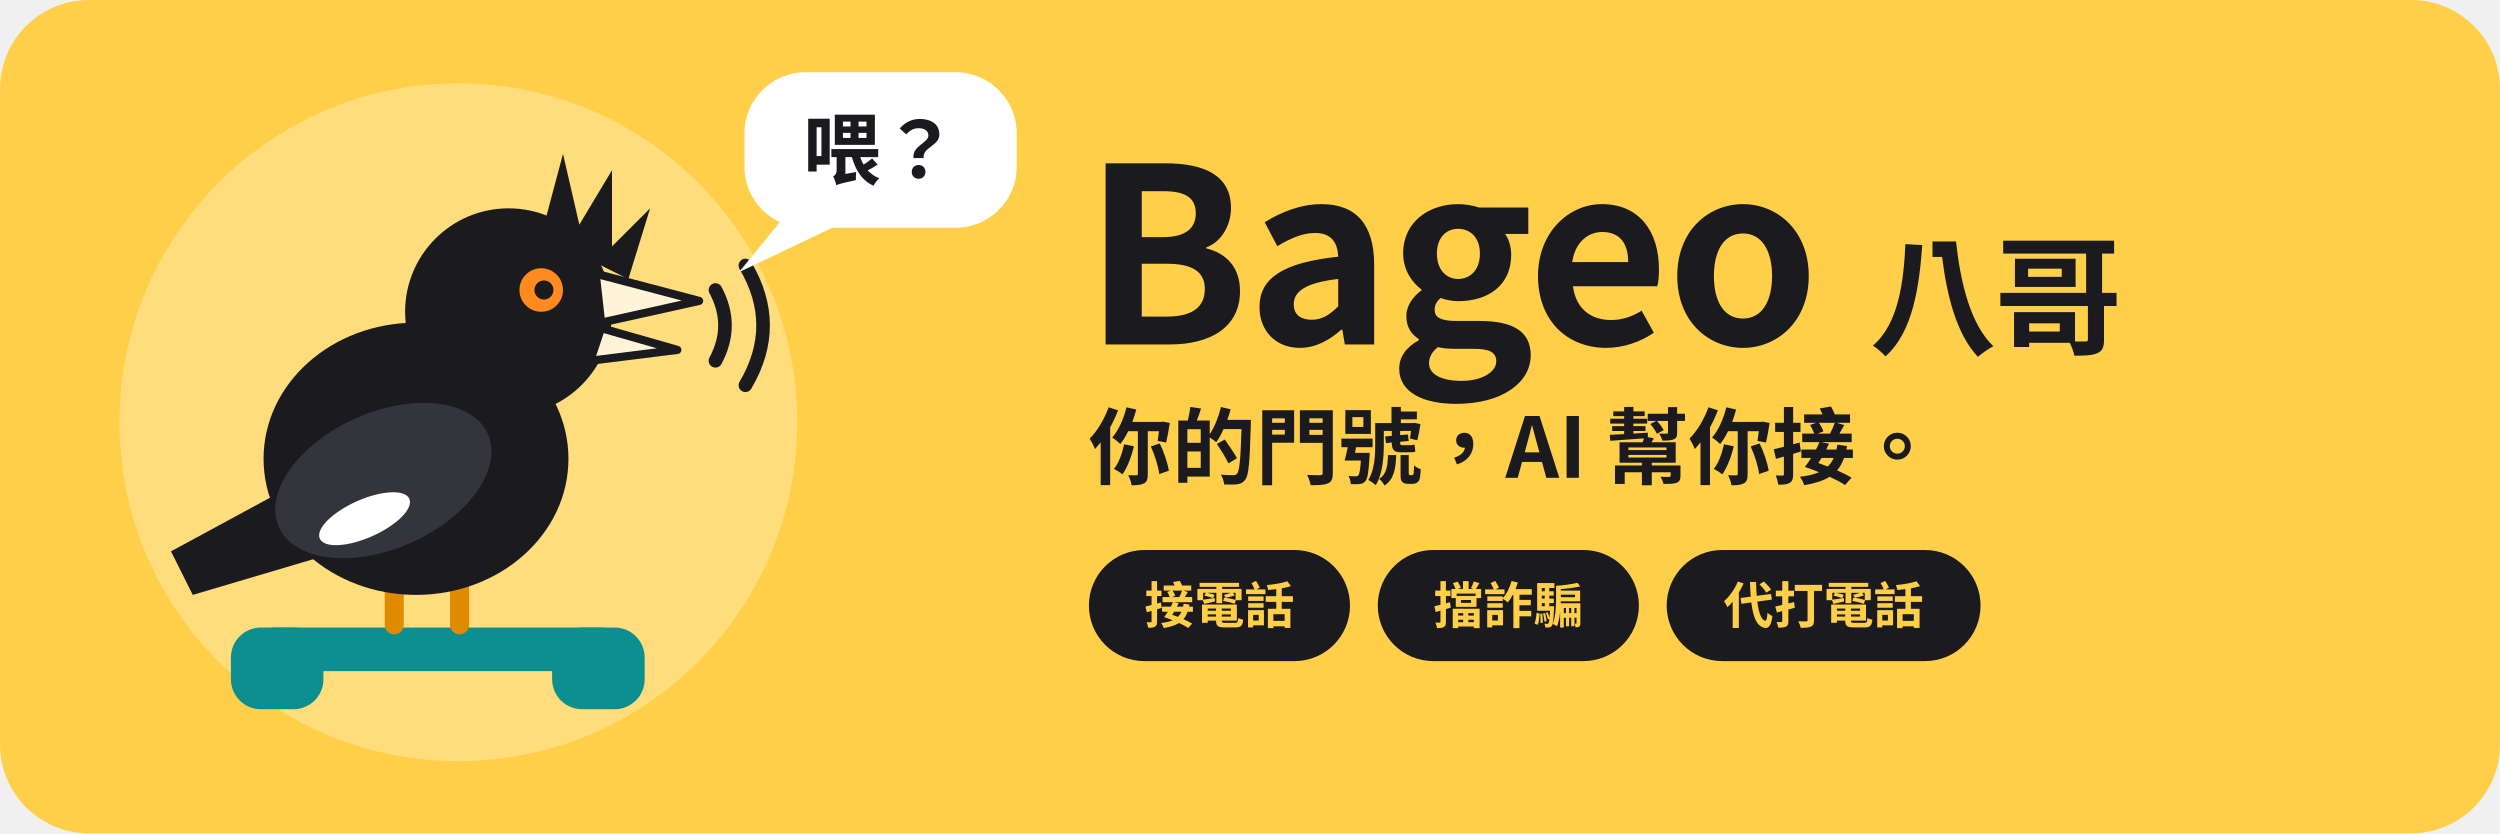
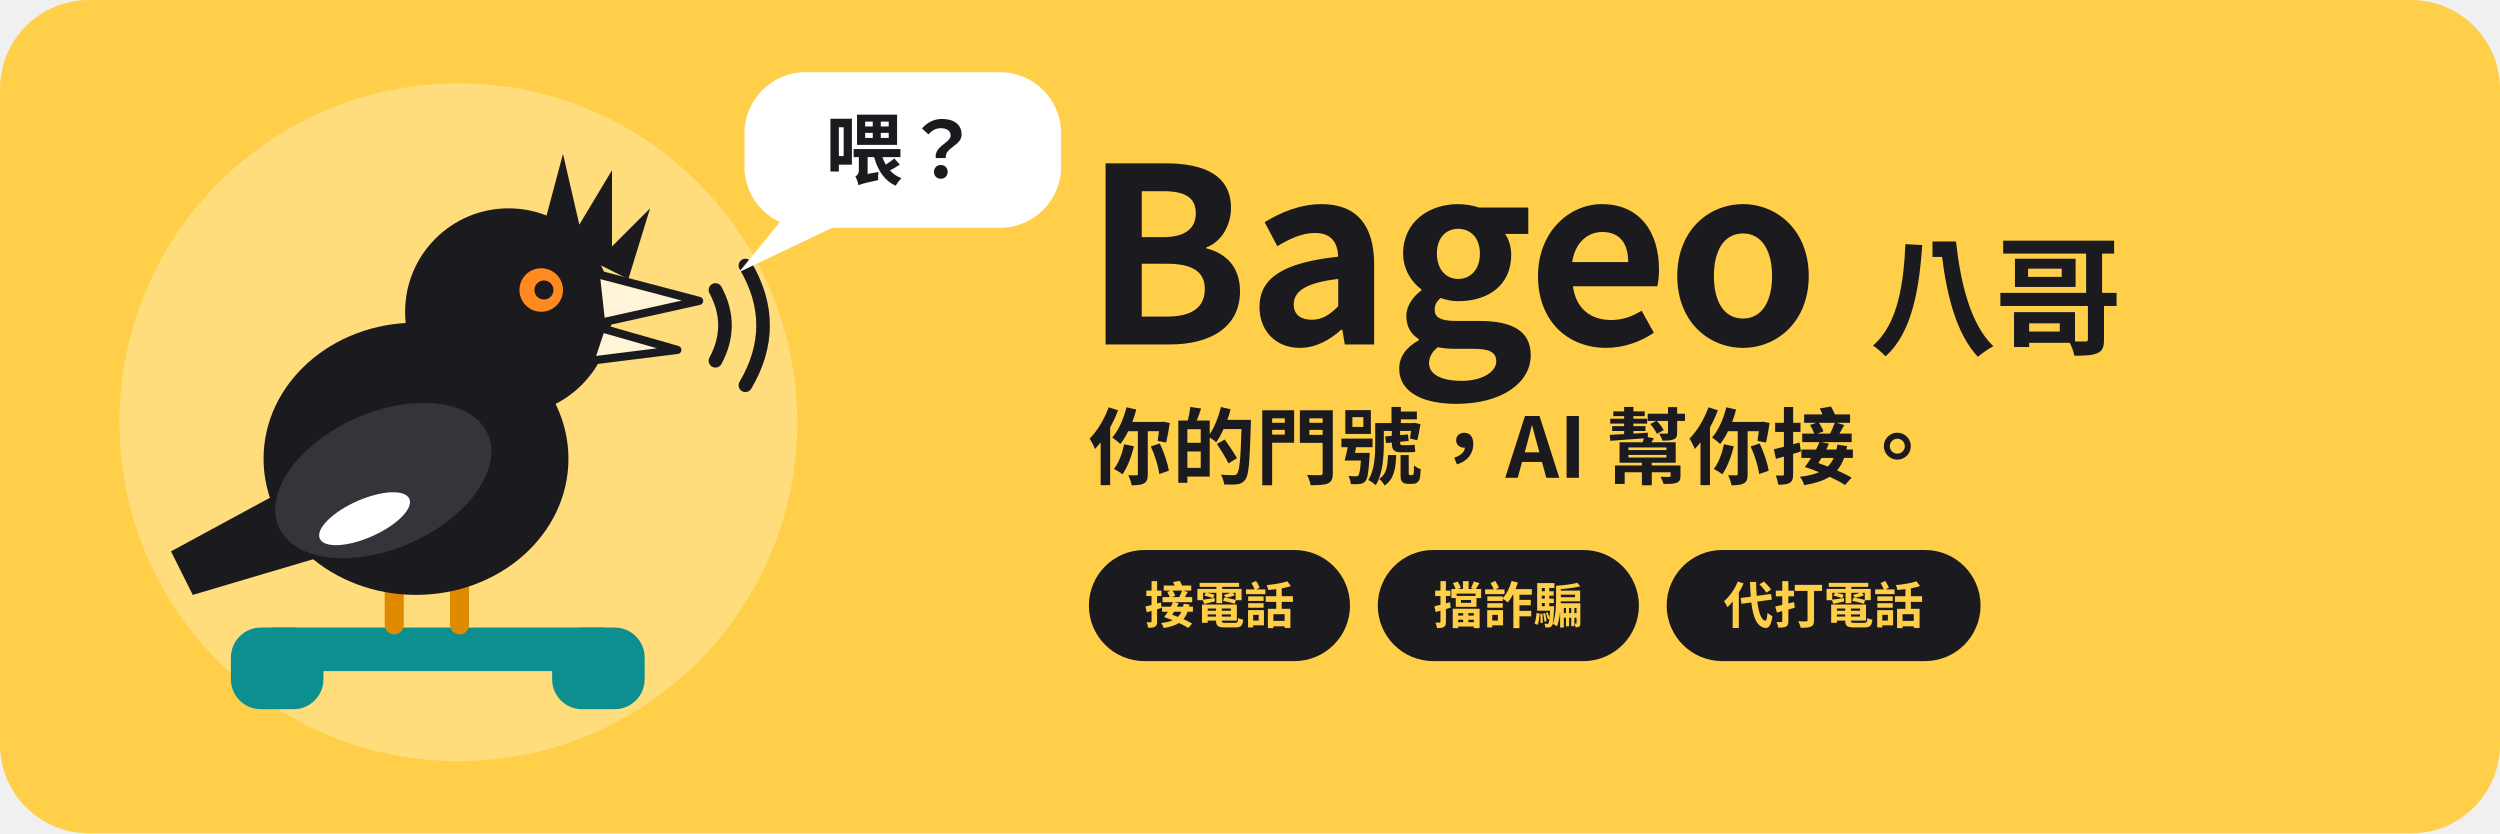
<svg xmlns="http://www.w3.org/2000/svg" viewBox="0 0 900 300" width="900" height="300" role="img" aria-labelledby="t" xml:lang="zh-Hant" font-family="-apple-system,BlinkMacSystemFont,'Segoe UI','PingFang TC','Microsoft JhengHei','Noto Sans TC','Noto Sans CJK TC',sans-serif">
  <style>
-     .hi{animation:hi 6s ease-in-out infinite;transform-box:fill-box;transform-origin:10% 100%}
-     @keyframes hi{0%,5%{opacity:0;transform:scale(.5)}12%,84%{opacity:1;transform:scale(1)}92%,100%{opacity:0;transform:scale(.9)}}
+     .gr{animation:gr 12.8s linear infinite}
+     @keyframes gr{0%{opacity:0}1.5%,11%{opacity:1}12.5%,100%{opacity:0}}
    .w1{animation:wv 1.3s ease-in-out infinite}
    .w2{animation:wv 1.3s ease-in-out .3s infinite}
    @keyframes wv{0%,100%{opacity:.2}50%{opacity:1}}
-     @media (prefers-reduced-motion:reduce){.hi,.w1,.w2{animation:none}}
+     @media (prefers-reduced-motion:reduce){.gr,.w1,.w2{animation:none}}
  </style>
  <rect width="900" height="300" rx="32" fill="#FFCF4A" />
  <circle cx="165" cy="152" r="122" fill="#FFDD7C" />
  <g transform="translate(40 26) scale(.98)">
    <g fill="#0E8F8F">
      <rect x="52" y="204" width="136" height="16" rx="8" />
      <rect x="44" y="204" width="34" height="30" rx="11" />
      <rect x="162" y="204" width="34" height="30" rx="11" />
    </g>
    <g stroke="#E08A00" stroke-width="7" stroke-linecap="round">
      <line x1="104" y1="186" x2="104" y2="203" />
      <line x1="128" y1="186" x2="128" y2="203" />
    </g>
    <polygon points="70,150 22,176 30,192 84,176" fill="#1B1B1F" />
    <ellipse cx="112" cy="142" rx="56" ry="50" fill="#1B1B1F" />
    <circle cx="146" cy="88" r="38" fill="#1B1B1F" />
    <polygon points="158,60 166,30 172,56 184,36 184,64 198,50 190,76" fill="#1B1B1F" />
    <g transform="rotate(-24 100 150)">
      <ellipse cx="100" cy="150" rx="42" ry="25" fill="#34343B" />
      <ellipse cx="88" cy="160" rx="18" ry="7" fill="#FFFFFF" />
    </g>
    <g fill="#FFF4D8" stroke="#1B1B1F" stroke-width="3" stroke-linejoin="round">
      <polygon points="178,74 216,84 180,92" />
      <polygon points="180,94 208,102 176,106" />
    </g>
    <circle cx="158" cy="80" r="8" fill="#FF8A1F" />
    <circle cx="159" cy="80" r="3.5" fill="#1B1B1F" />
    <g fill="none" stroke="#1B1B1F" stroke-width="5" stroke-linecap="round">
      <path class="w1" d="M222 80 q7 13 0 26" />
      <path class="w2" d="M233 71 q13 22 0 44" />
    </g>
  </g>
-   <g class="hi">
+   <g>
    <polygon points="284,76 266,98 308,78" fill="#FFFFFF" />
-     <rect x="268" y="26" width="98" height="56" rx="22" fill="#FFFFFF" />
-     <text x="317" y="64.1" text-anchor="middle" font-size="28" font-weight="800" fill="#1B1B1F">喂？</text>
+     <rect x="268" y="26" width="114" height="56" rx="22" fill="#FFFFFF" />
+     <text class="gr" x="325" y="64.1" text-anchor="middle" font-size="28" font-weight="800" fill="#1B1B1F">喂？</text>
+     <text class="gr" style="animation-delay:1.6s" opacity="0" xml:lang="en" x="325" y="61.9" text-anchor="middle" font-size="22" font-weight="800" fill="#1B1B1F">Hello?</text>
+     <text class="gr" style="animation-delay:3.2s" opacity="0" xml:lang="ja" x="325" y="60.8" text-anchor="middle" font-size="19" font-weight="800" fill="#1B1B1F">もしもし？</text>
+     <text class="gr" style="animation-delay:4.8s" opacity="0" xml:lang="ko" x="325" y="61.2" text-anchor="middle" font-size="20" font-weight="800" fill="#1B1B1F">여보세요?</text>
+     <text class="gr" style="animation-delay:6.4s" opacity="0" xml:lang="es" x="325" y="61.9" text-anchor="middle" font-size="22" font-weight="800" fill="#1B1B1F">¿Diga?</text>
+     <text class="gr" style="animation-delay:8.0s" opacity="0" xml:lang="fr" x="325" y="61.9" text-anchor="middle" font-size="22" font-weight="800" fill="#1B1B1F">Allô ?</text>
+     <text class="gr" style="animation-delay:9.6s" opacity="0" xml:lang="de" x="325" y="61.9" text-anchor="middle" font-size="22" font-weight="800" fill="#1B1B1F">Hallo?</text>
+     <text class="gr" style="animation-delay:11.2s" opacity="0" xml:lang="pt" x="325" y="61.9" text-anchor="middle" font-size="22" font-weight="800" fill="#1B1B1F">Alô?</text>
  </g>
  <text x="390" y="124" font-size="88" font-weight="800" fill="#1B1B1F" letter-spacing="-1">Bageo<tspan dx="18" font-size="46" font-weight="700">八哥</tspan>
  </text>
  <text x="392" y="172" font-size="30" font-weight="700" fill="#1B1B1F">你的門號，AI 幫你接。</text>
  <rect x="392" y="198" width="94" height="40" rx="20" fill="#1B1B1F" />
  <text x="439" y="224.5" text-anchor="middle" font-size="18" font-weight="700" fill="#FFCF4A">接電話</text>
  <rect x="496" y="198" width="94" height="40" rx="20" fill="#1B1B1F" />
  <text x="543" y="224.5" text-anchor="middle" font-size="18" font-weight="700" fill="#FFCF4A">擋詐騙</text>
  <rect x="600" y="198" width="113" height="40" rx="20" fill="#1B1B1F" />
  <text x="656.5" y="224.5" text-anchor="middle" font-size="18" font-weight="700" fill="#FFCF4A">代打電話</text>
</svg>
